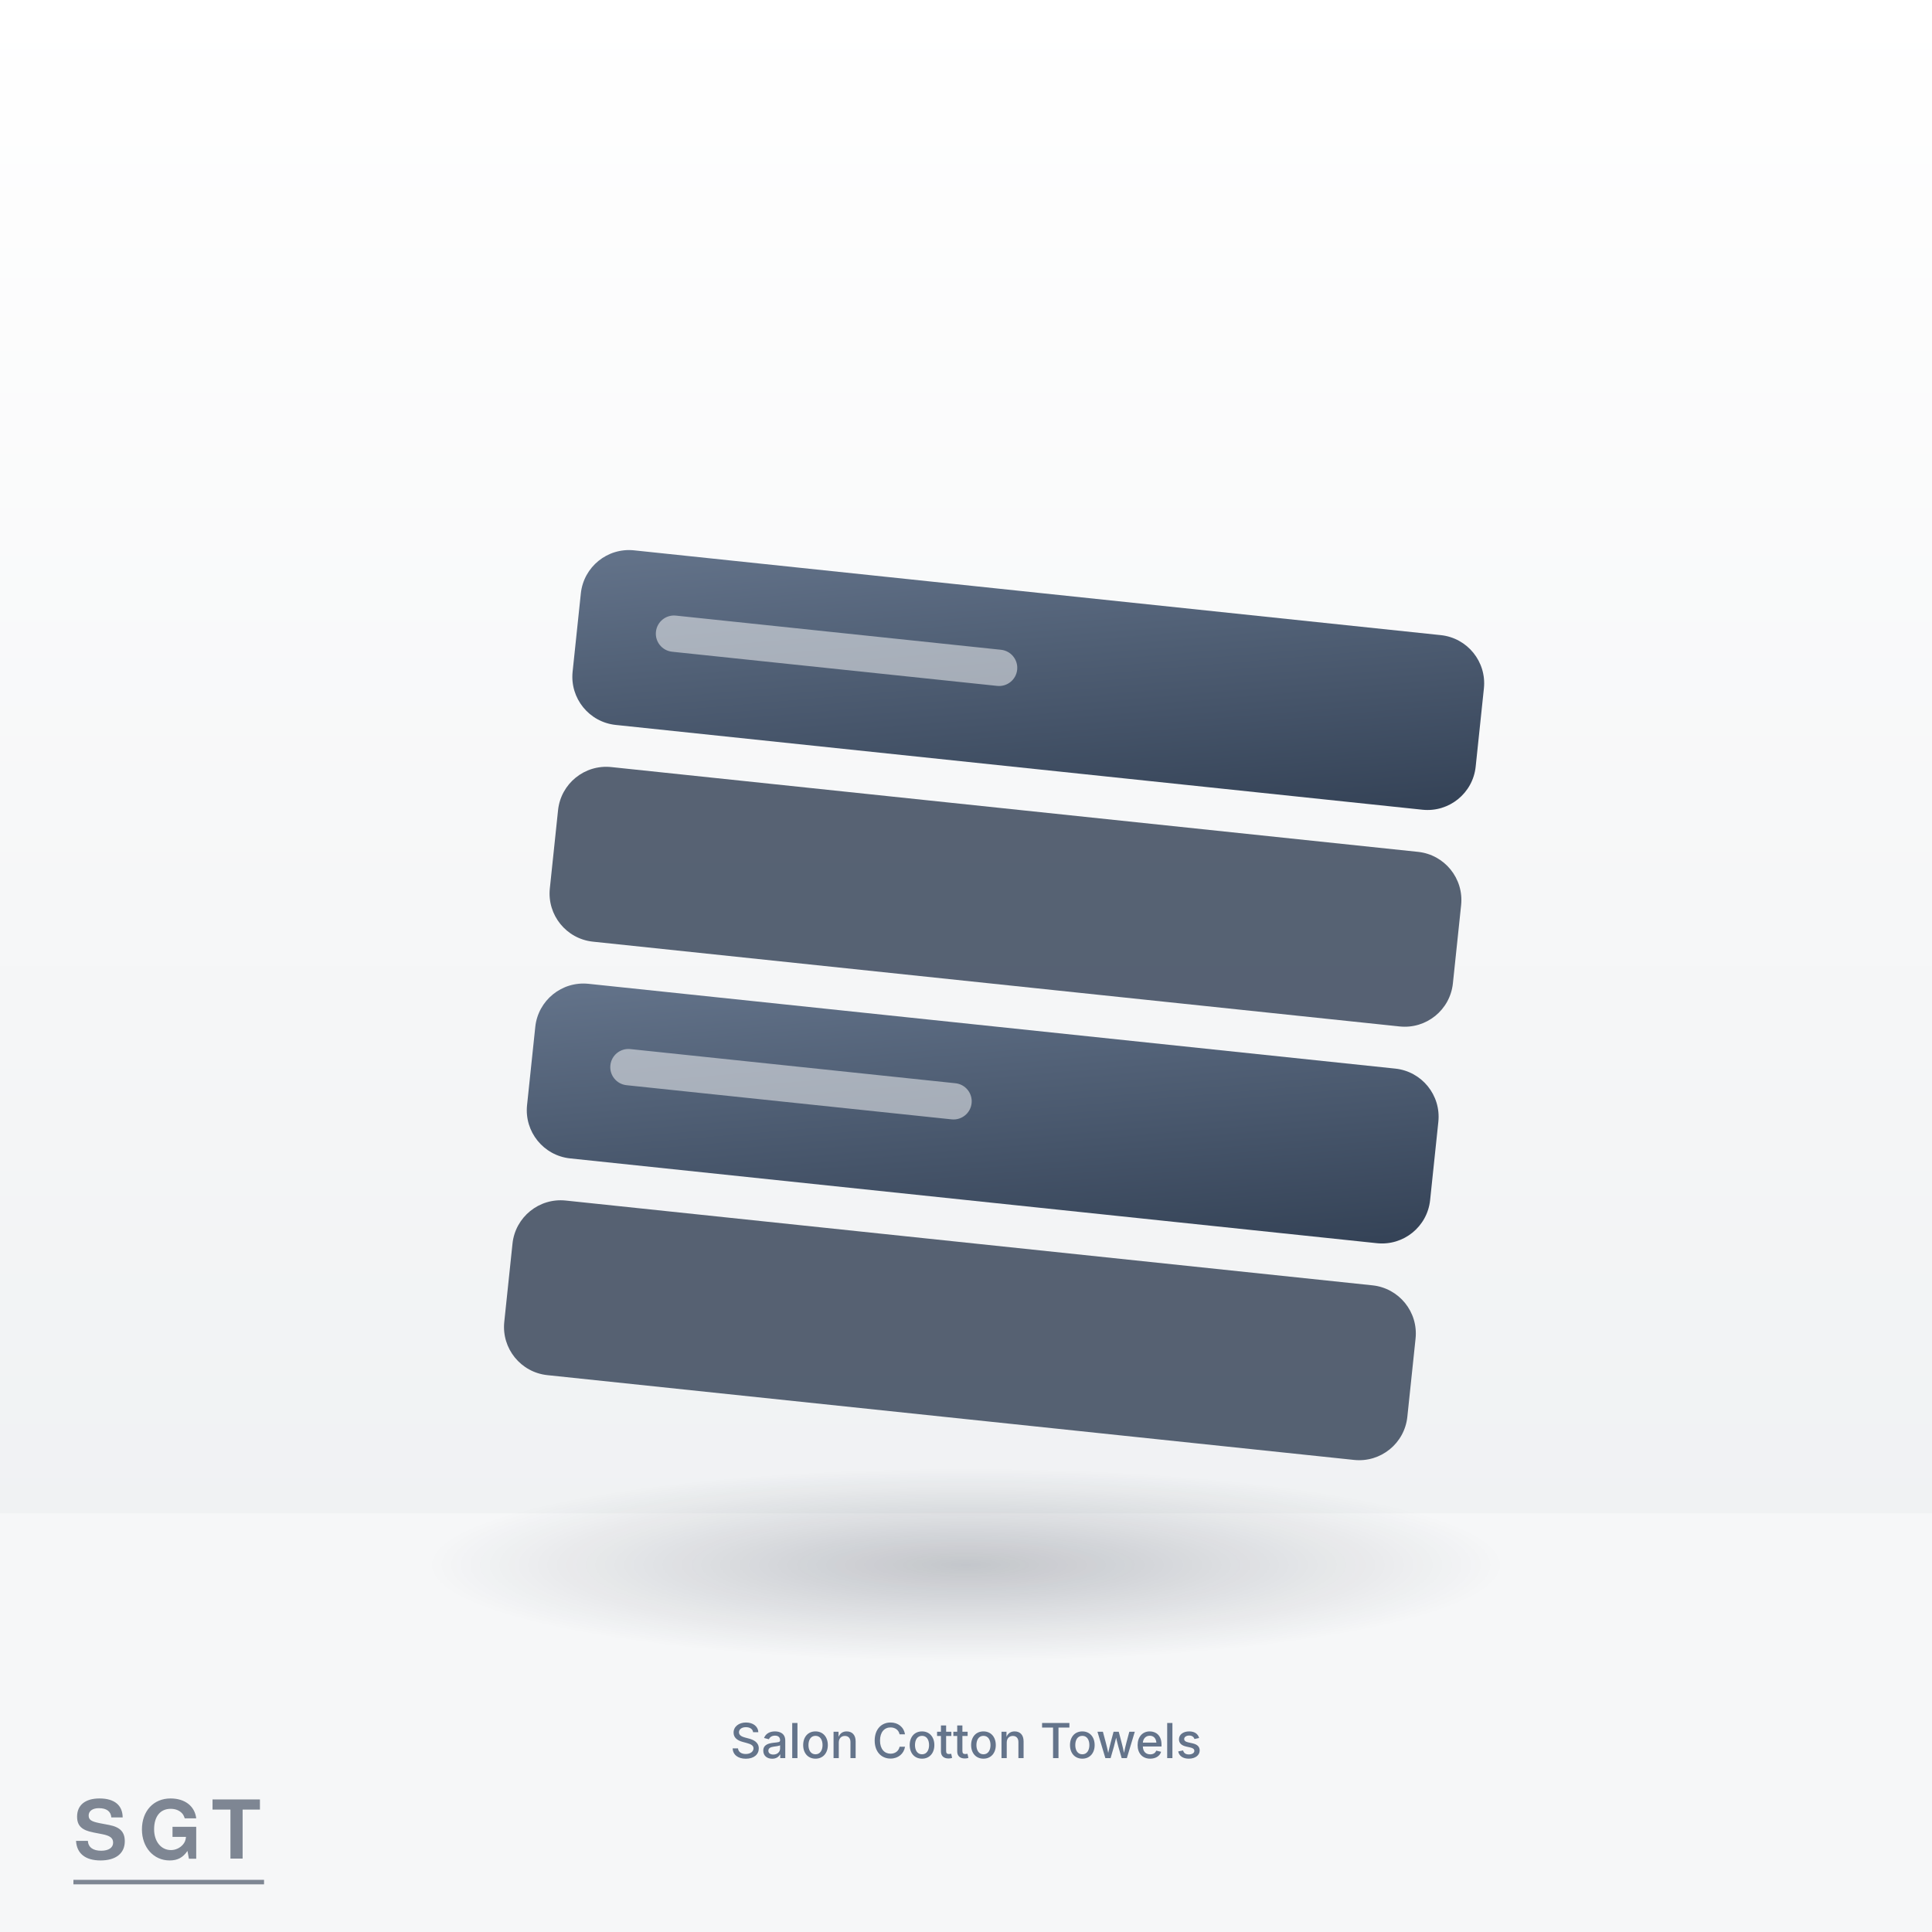
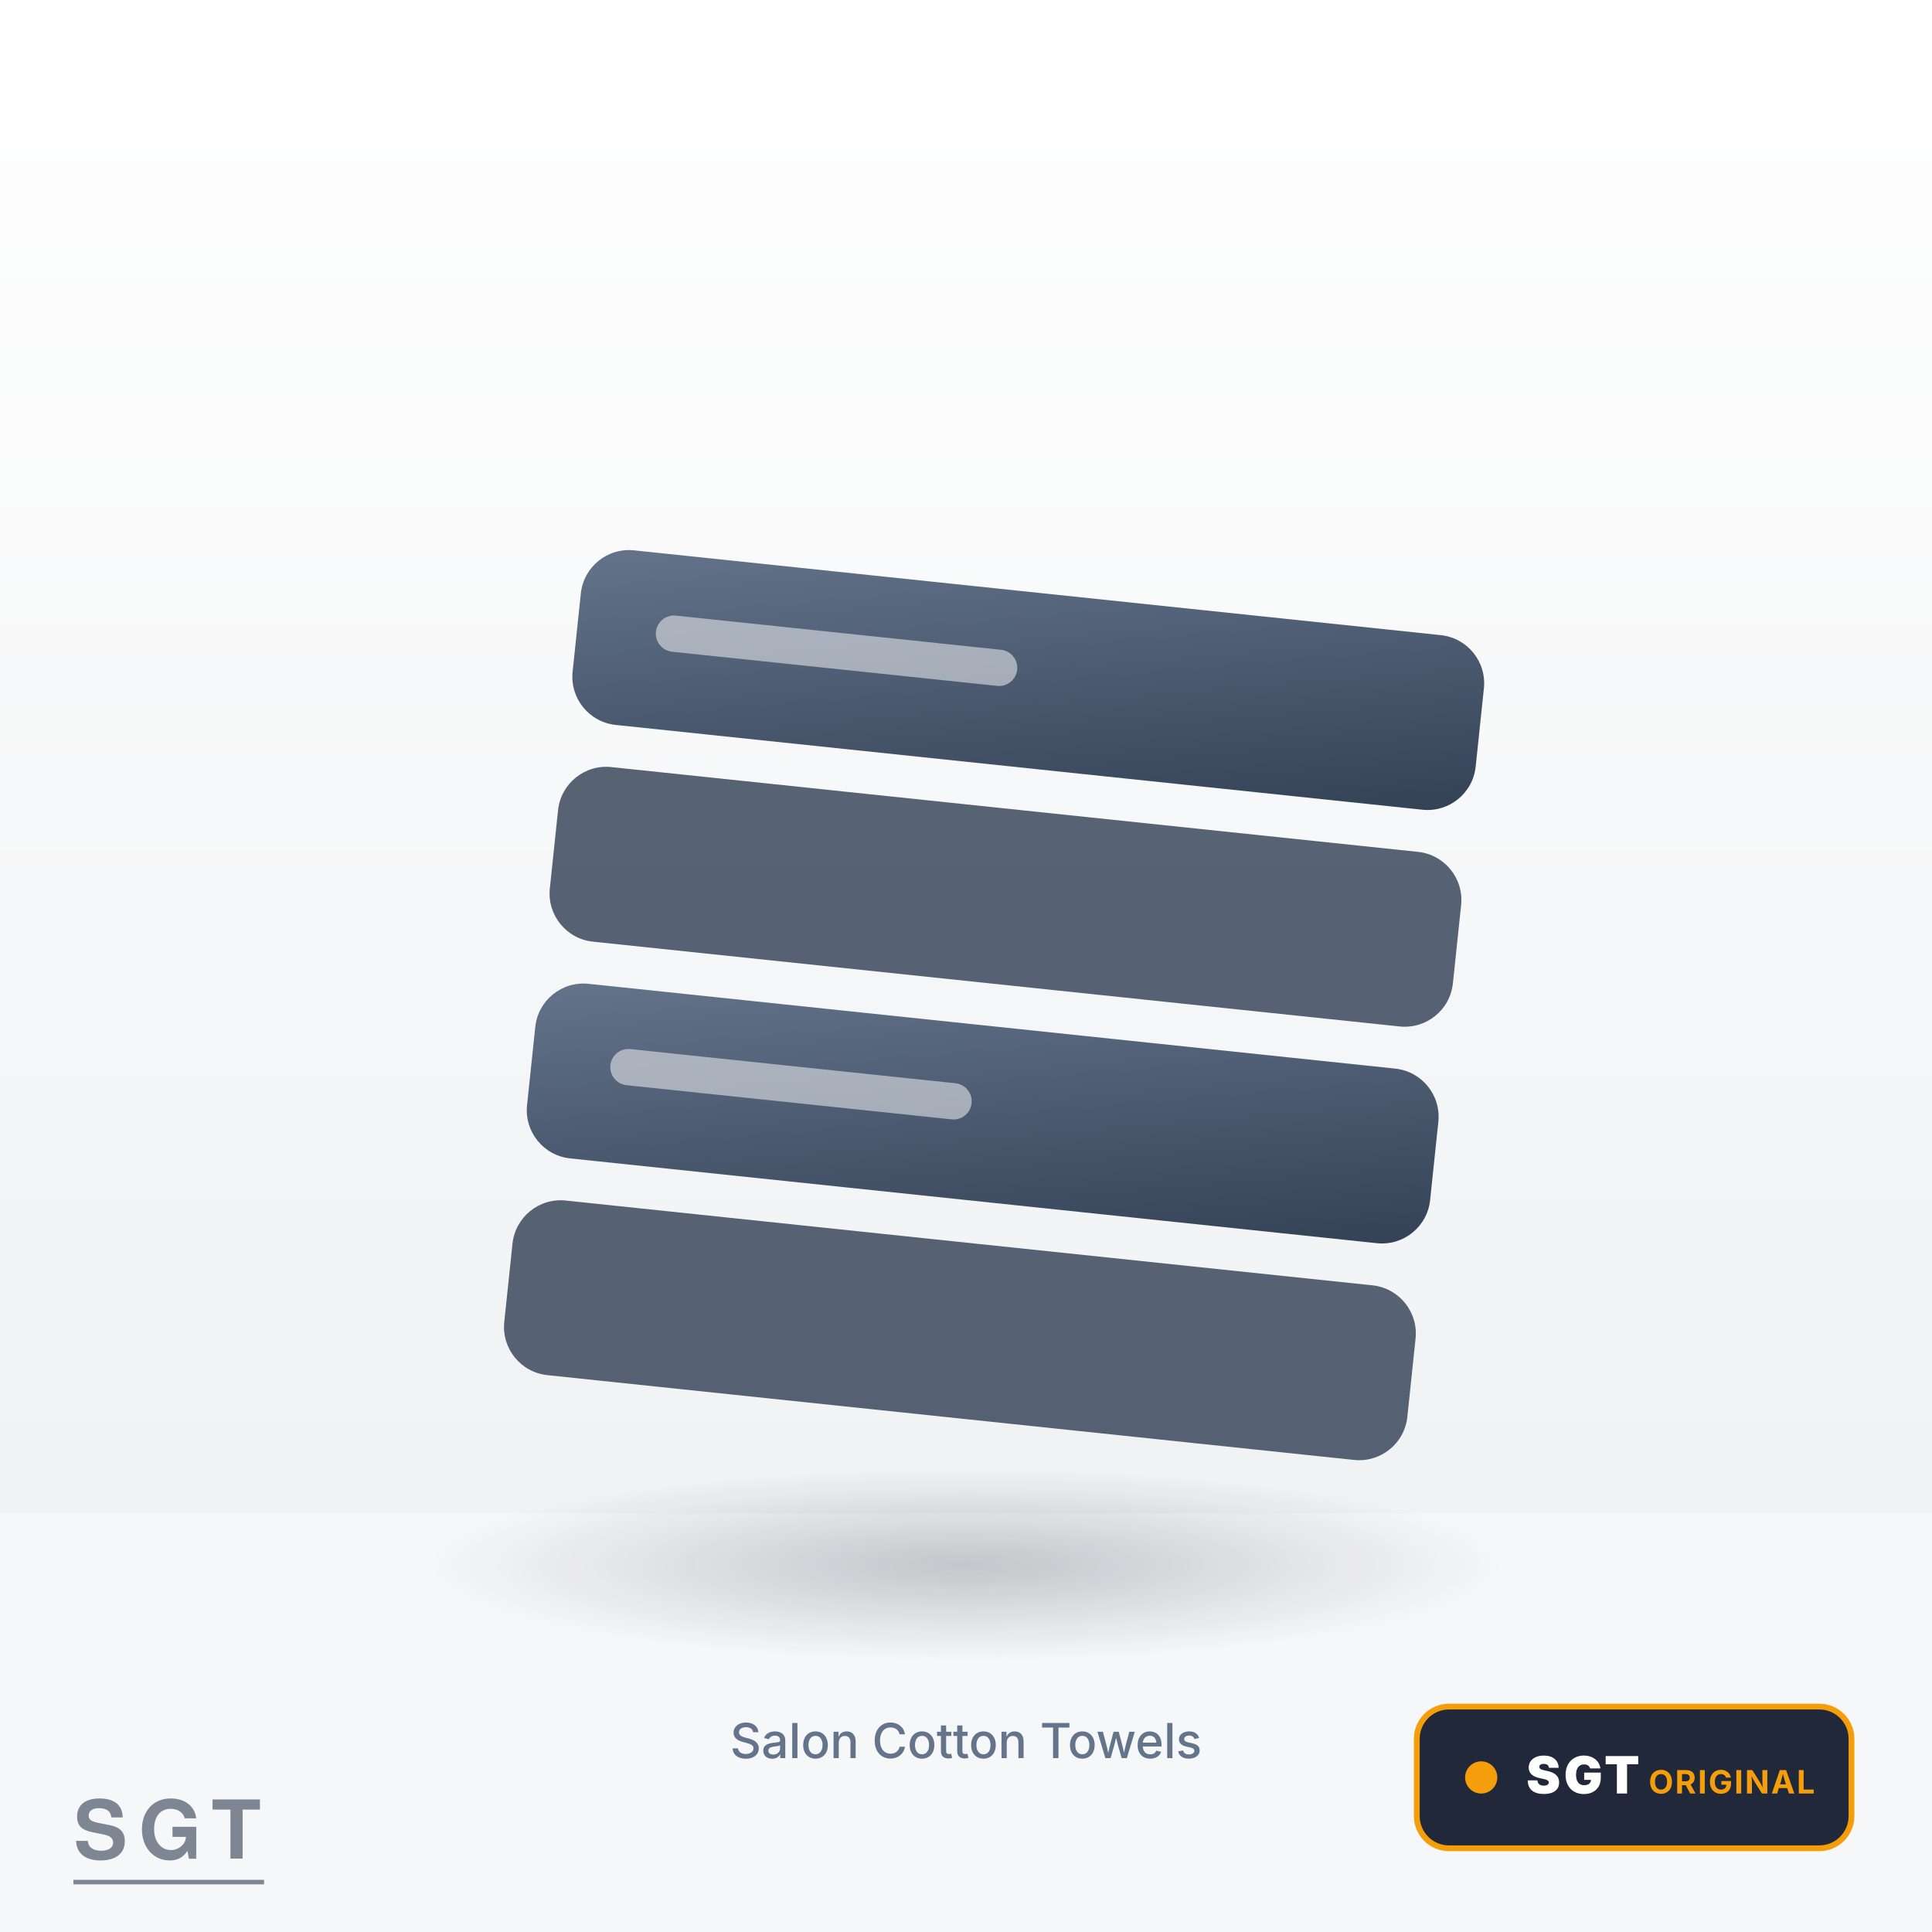
<svg xmlns="http://www.w3.org/2000/svg" viewBox="0 0 600 600" width="600" height="600" role="img" aria-label="Salon Cotton Towels — Beauty Consumables">
  <defs>
    <linearGradient id="bg" x1="0" y1="0" x2="0" y2="1">
      <stop offset="0%" stop-color="#ffffff" />
      <stop offset="100%" stop-color="#eceef0" />
    </linearGradient>
    <linearGradient id="body" x1="0" y1="0" x2="1" y2="1">
      <stop offset="0%" stop-color="#64748b" />
      <stop offset="100%" stop-color="#334155" />
    </linearGradient>
    <linearGradient id="stroke" x1="0" y1="0" x2="1" y2="1">
      <stop offset="0%" stop-color="#64748b" />
      <stop offset="100%" stop-color="#334155" />
    </linearGradient>
    <radialGradient id="shadow" cx="50%" cy="50%">
      <stop offset="0%" stop-color="#0f172a" stop-opacity="0.22" />
      <stop offset="100%" stop-color="#0f172a" stop-opacity="0" />
    </radialGradient>
  </defs>
  <rect width="600" height="600" fill="url(#bg)" />
  <rect y="470" width="600" height="130" fill="#f6f7f8" />
  <ellipse cx="300" cy="486" rx="168" ry="30" fill="url(#shadow)" />
  <g transform="translate(310 300) rotate(6) scale(0.94) translate(-300 -300)">
    <rect x="150" y="176" width="300" height="58" rx="16" fill="url(#body)" />
    <rect x="150" y="248" width="300" height="58" rx="16" fill="#334155" opacity="0.82" />
    <rect x="150" y="320" width="300" height="58" rx="16" fill="url(#body)" />
    <rect x="150" y="392" width="300" height="58" rx="16" fill="#334155" opacity="0.82" />
    <rect x="176" y="196" width="120" height="12" rx="6" fill="#ffffff" opacity="0.5" />
    <rect x="176" y="340" width="120" height="12" rx="6" fill="#ffffff" opacity="0.5" />
  </g>
  <text x="300" y="546" font-family="ui-sans-serif,system-ui,-apple-system,sans-serif" font-size="15" font-weight="500" fill="#64748b" text-anchor="middle">Salon Cotton Towels</text>
  <g id="sgt-mark" opacity="0.62">
    <text x="22.8" y="577.2" fill="#334155" font-family="Helvetica Neue, Helvetica, Arial, sans-serif" font-size="25.2" font-weight="600" letter-spacing="3.53">SGT</text>
    <rect x="22.8" y="583.8" width="59.2" height="1.4" fill="#334155" />
  </g>
+   <g id="sgt-brand-tag" transform="translate(440, 530)">
+     <rect x="0" y="0" width="135" height="44" rx="10" fill="#0f172a" fill-opacity="0.92" stroke="#f59e0b" stroke-width="1.8" />
+     <circle cx="20" cy="22" r="5" fill="#f59e0b" />
+     <text x="34" y="27" font-family="system-ui, -apple-system, sans-serif" font-weight="900" font-size="16" fill="#ffffff" letter-spacing="1">SGT</text>
+     <text x="72" y="27" font-family="system-ui, -apple-system, sans-serif" font-weight="700" font-size="10" fill="#f59e0b" letter-spacing="0.5">ORIGINAL</text>
+   </g>
</svg>
